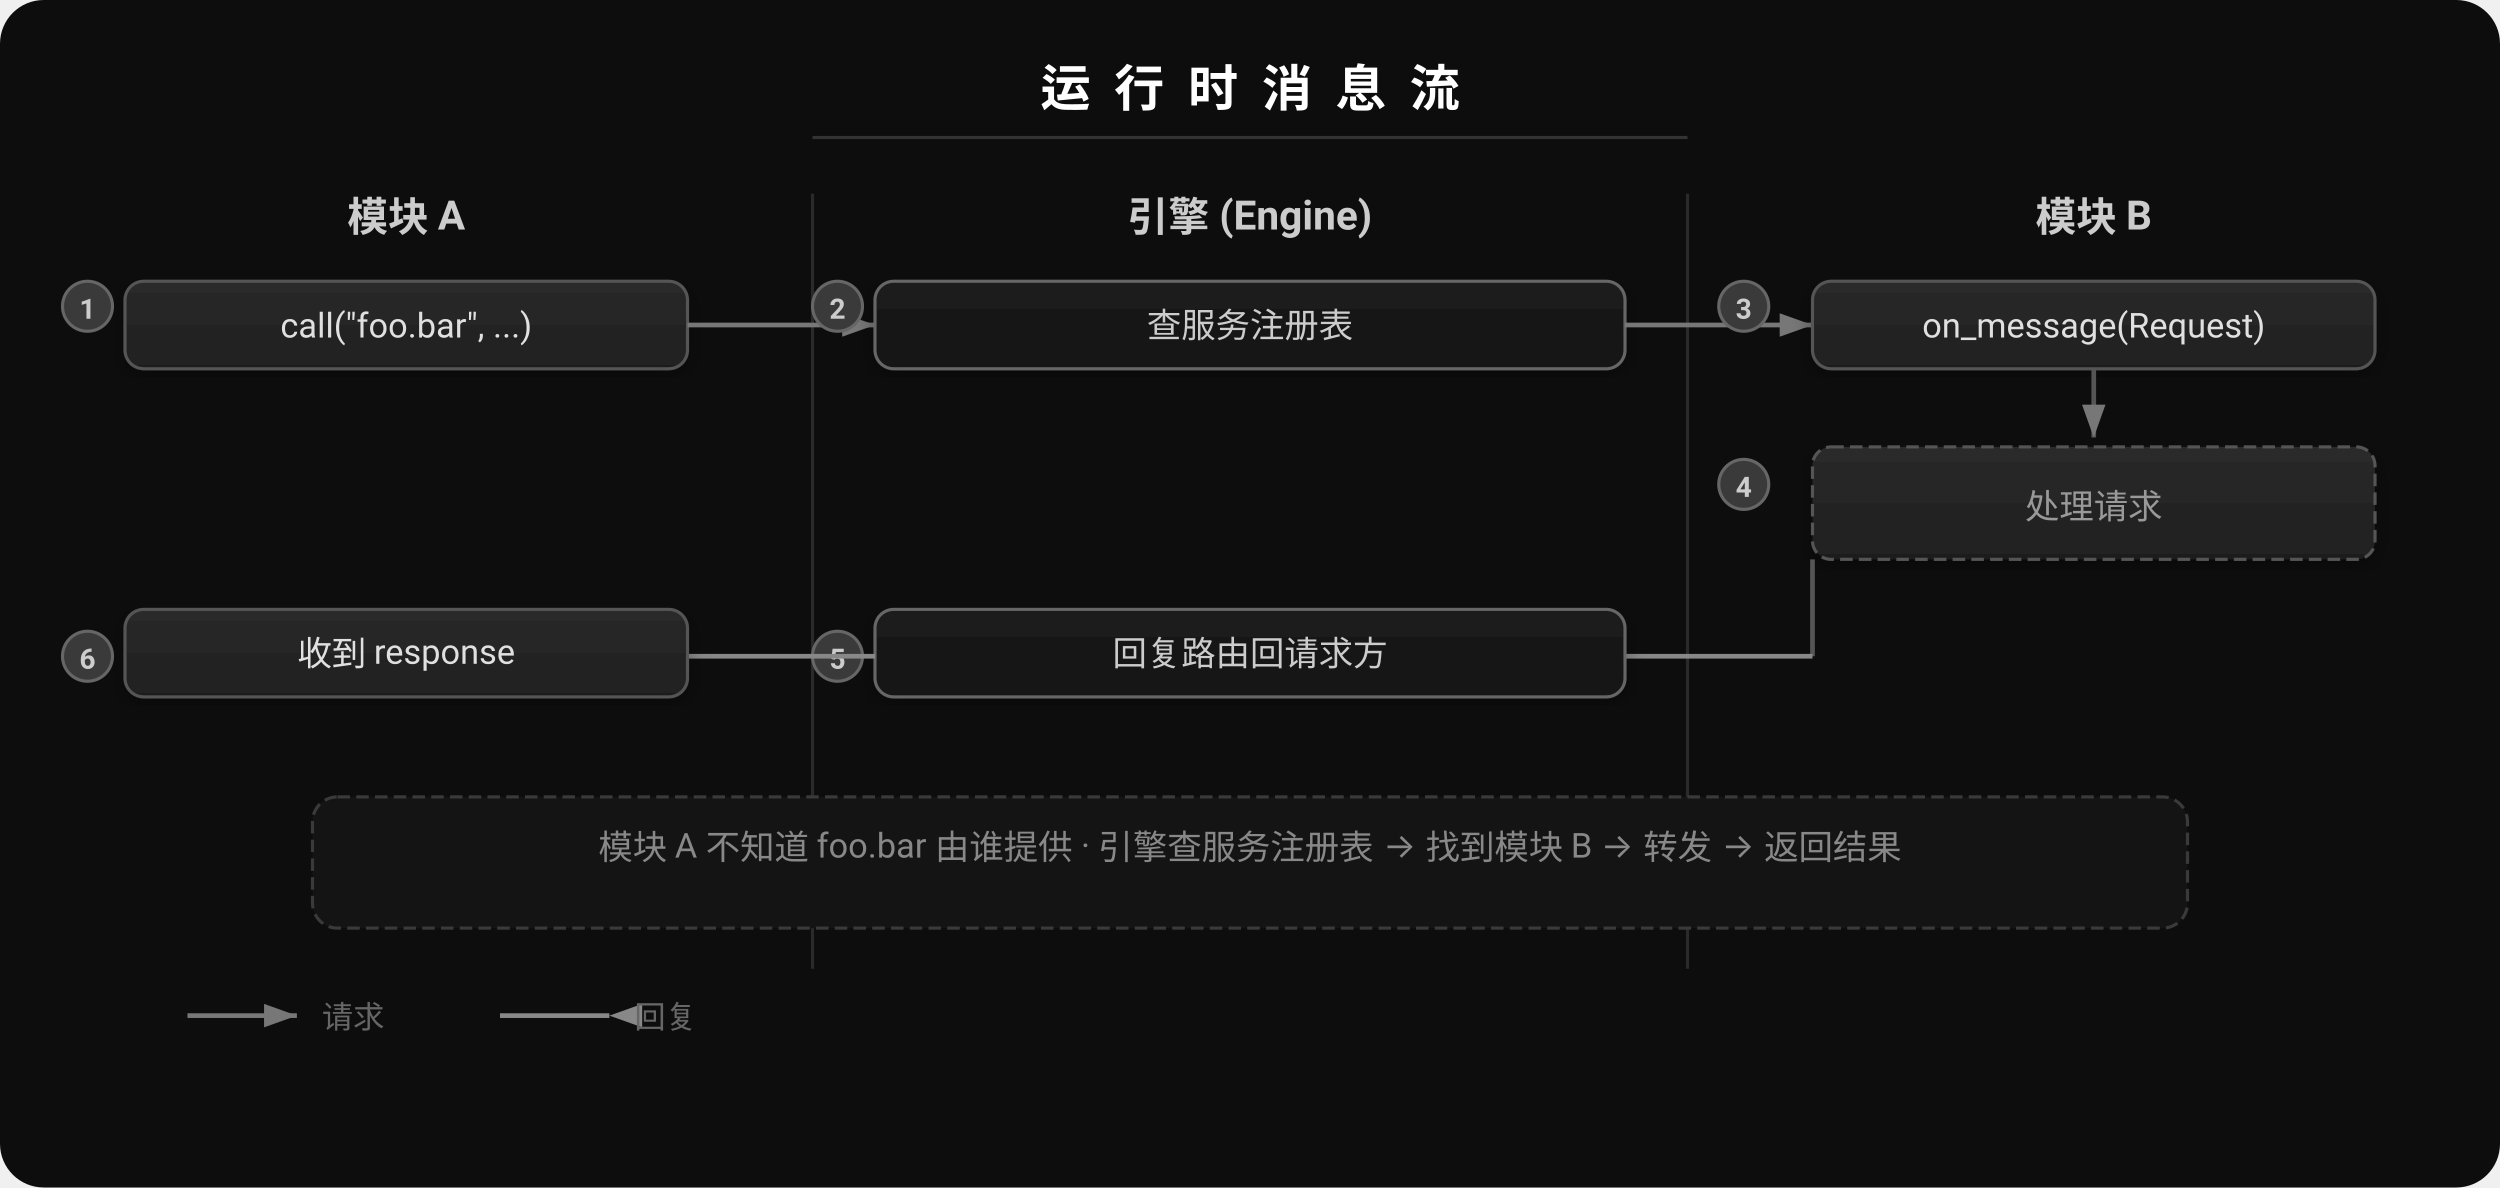
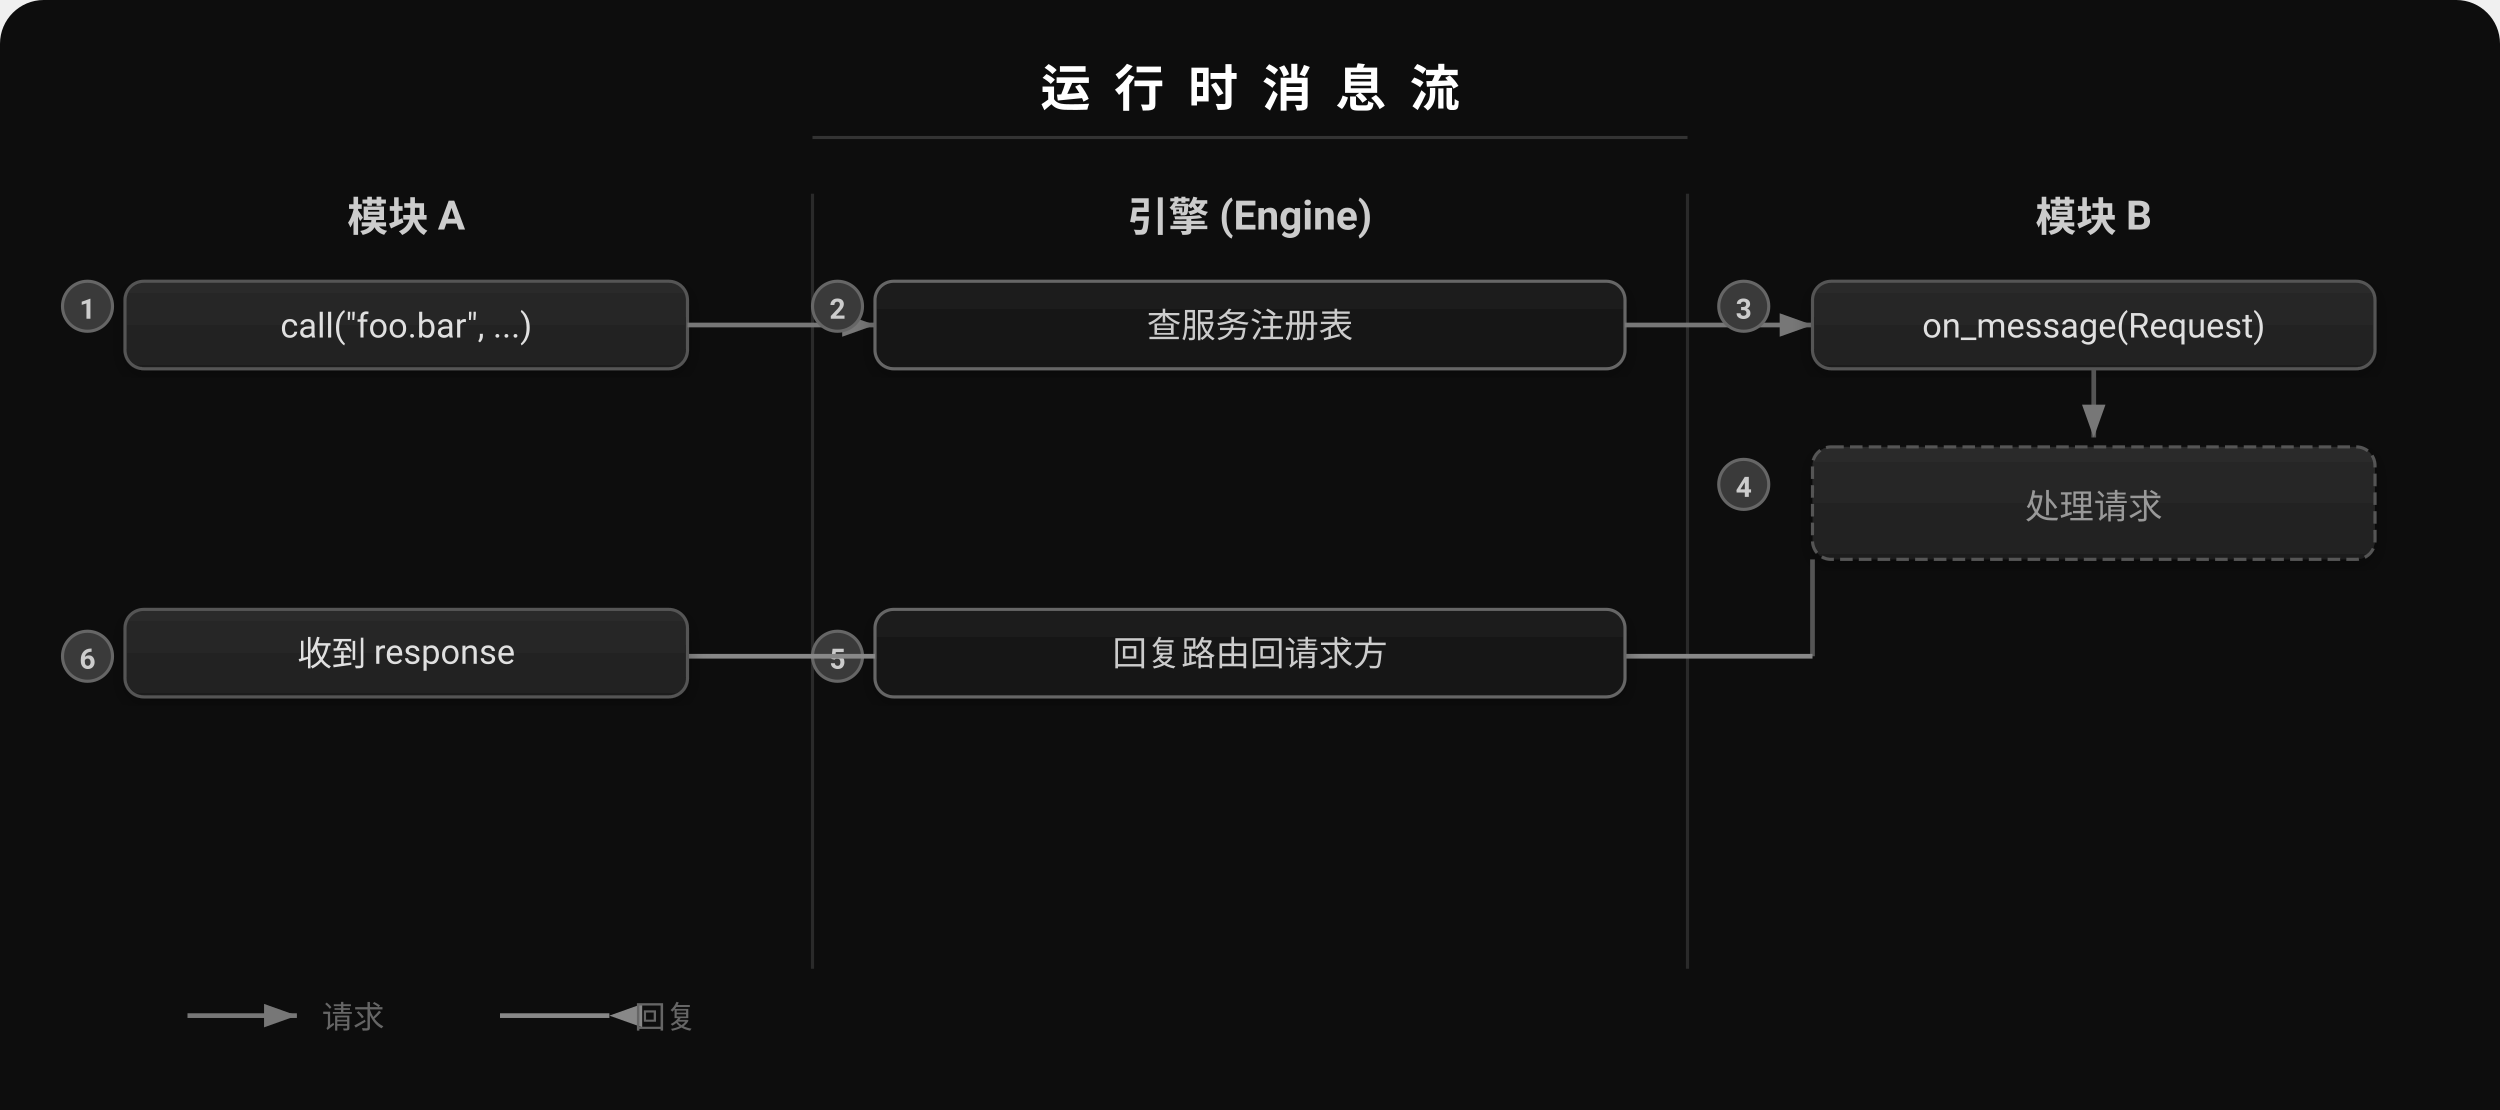
- <svg xmlns="http://www.w3.org/2000/svg" viewBox="0 0 800 380" font-family="system-ui, -apple-system, 'Segoe UI', Roboto, sans-serif">
+ <svg xmlns="http://www.w3.org/2000/svg" viewBox="0 0 800 355" font-family="system-ui, -apple-system, 'Segoe UI', Roboto, sans-serif">
  <defs>
    <linearGradient id="colBg" x1="0" y1="0" x2="0" y2="1">
      <stop offset="0%" stop-color="#1c1c1c" />
      <stop offset="100%" stop-color="#141414" />
    </linearGradient>
    <linearGradient id="actBg" x1="0" y1="0" x2="0" y2="1">
      <stop offset="0%" stop-color="#2a2a2a" />
      <stop offset="100%" stop-color="#1f1f1f" />
    </linearGradient>
    <marker id="arr" markerWidth="7" markerHeight="5" refX="7" refY="2.5" orient="auto">
      <path d="M0,0 L7,2.5 L0,5" fill="#777777" />
    </marker>
    <marker id="arrL" markerWidth="7" markerHeight="5" refX="0" refY="2.5" orient="auto">
      <path d="M7,0 L0,2.5 L7,5" fill="#888888" />
    </marker>
    <filter id="sh" x="-5%" y="-5%" width="115%" height="115%">
      <feDropShadow dx="0" dy="2" stdDeviation="3" flood-color="#000" flood-opacity="0.3" />
    </filter>
  </defs>
  <rect width="800" height="380" rx="14" fill="#0d0d0d" />
  <text x="400" y="34" text-anchor="middle" fill="#ffffff" font-size="16" font-weight="700" letter-spacing="2">运 行 时 消 息 流</text>
  <line x1="260" y1="44" x2="540" y2="44" stroke="#333333" stroke-width="1" />
  <text x="130" y="74" text-anchor="middle" fill="#cccccc" font-size="13" font-weight="600">模块 A</text>
  <text x="400" y="74" text-anchor="middle" fill="#cccccc" font-size="13" font-weight="600">引擎 (Engine)</text>
  <text x="670" y="74" text-anchor="middle" fill="#cccccc" font-size="13" font-weight="600">模块 B</text>
  <line x1="260" y1="62" x2="260" y2="310" stroke="#2a2a2a" stroke-width="1" />
  <line x1="540" y1="62" x2="540" y2="310" stroke="#2a2a2a" stroke-width="1" />
  <rect x="40" y="90" width="180" height="28" rx="6" fill="url(#actBg)" stroke="#555555" stroke-width="1" filter="url(#sh)" />
  <text x="130" y="108" text-anchor="middle" fill="#e0e0e0" font-size="11">call("foo.bar", ...)</text>
  <line x1="220" y1="104" x2="280" y2="104" stroke="#777777" stroke-width="1.5" marker-end="url(#arr)" />
  <rect x="280" y="90" width="240" height="28" rx="6" fill="url(#colBg)" stroke="#666666" stroke-width="1" filter="url(#sh)" />
  <text x="400" y="108" text-anchor="middle" fill="#cccccc" font-size="11">查服务注册表</text>
  <line x1="520" y1="104" x2="580" y2="104" stroke="#777777" stroke-width="1.5" marker-end="url(#arr)" />
  <rect x="580" y="90" width="180" height="28" rx="6" fill="url(#actBg)" stroke="#555555" stroke-width="1" filter="url(#sh)" />
  <text x="670" y="108" text-anchor="middle" fill="#e0e0e0" font-size="11">on_message(Request)</text>
  <circle cx="28" cy="98" r="8" fill="#3a3a3a" stroke="#666666" stroke-width="1" />
  <text x="28" y="102" text-anchor="middle" fill="#cccccc" font-size="9" font-weight="600">1</text>
  <circle cx="268" cy="98" r="8" fill="#3a3a3a" stroke="#666666" stroke-width="1" />
  <text x="268" y="102" text-anchor="middle" fill="#cccccc" font-size="9" font-weight="600">2</text>
  <circle cx="558" cy="98" r="8" fill="#3a3a3a" stroke="#666666" stroke-width="1" />
  <text x="558" y="102" text-anchor="middle" fill="#cccccc" font-size="9" font-weight="600">3</text>
  <line x1="670" y1="118" x2="670" y2="140" stroke="#555555" stroke-width="1.5" marker-end="url(#arr)" />
  <rect x="580" y="143" width="180" height="36" rx="6" fill="url(#actBg)" stroke="#555555" stroke-width="1" stroke-dasharray="4,2" filter="url(#sh)" />
  <text x="670" y="166" text-anchor="middle" fill="#999999" font-size="11">处理请求</text>
  <circle cx="558" cy="155" r="8" fill="#3a3a3a" stroke="#666666" stroke-width="1" />
  <text x="558" y="159" text-anchor="middle" fill="#cccccc" font-size="9" font-weight="600">4</text>
  <line x1="580" y1="179" x2="580" y2="210" stroke="#555555" stroke-width="1.5" />
  <line x1="580" y1="210" x2="520" y2="210" stroke="#888888" stroke-width="1.5" marker-end="url(#arrL)" />
  <rect x="280" y="195" width="240" height="28" rx="6" fill="url(#colBg)" stroke="#666666" stroke-width="1" filter="url(#sh)" />
  <text x="400" y="213" text-anchor="middle" fill="#cccccc" font-size="11">回复路由回请求方</text>
  <circle cx="268" cy="210" r="8" fill="#3a3a3a" stroke="#666666" stroke-width="1" />
  <text x="268" y="214" text-anchor="middle" fill="#cccccc" font-size="9" font-weight="600">5</text>
  <line x1="280" y1="210" x2="220" y2="210" stroke="#888888" stroke-width="1.5" marker-end="url(#arrL)" />
  <rect x="40" y="195" width="180" height="28" rx="6" fill="url(#actBg)" stroke="#555555" stroke-width="1" filter="url(#sh)" />
  <text x="130" y="213" text-anchor="middle" fill="#e0e0e0" font-size="11">收到 response</text>
  <circle cx="28" cy="210" r="8" fill="#3a3a3a" stroke="#666666" stroke-width="1" />
  <text x="28" y="214" text-anchor="middle" fill="#cccccc" font-size="9" font-weight="600">6</text>
-   <rect x="100" y="255" width="600" height="42" rx="8" fill="#141414" stroke="#3a3a3a" stroke-width="1" stroke-dasharray="4,2" />
-   <text x="400" y="275" text-anchor="middle" fill="#888888" font-size="11">模块 A 不知道 foo.bar 由谁提供 · 引擎查服务注册表 → 找到模块 B → 转发 → 返回结果</text>
  <line x1="60" y1="325" x2="95" y2="325" stroke="#777777" stroke-width="1.5" marker-end="url(#arr)" />
  <text x="103" y="329" fill="#666666" font-size="10">请求</text>
  <line x1="160" y1="325" x2="195" y2="325" stroke="#888888" stroke-width="1.5" marker-end="url(#arrL)" />
  <text x="203" y="329" fill="#666666" font-size="10">回复</text>
</svg>
